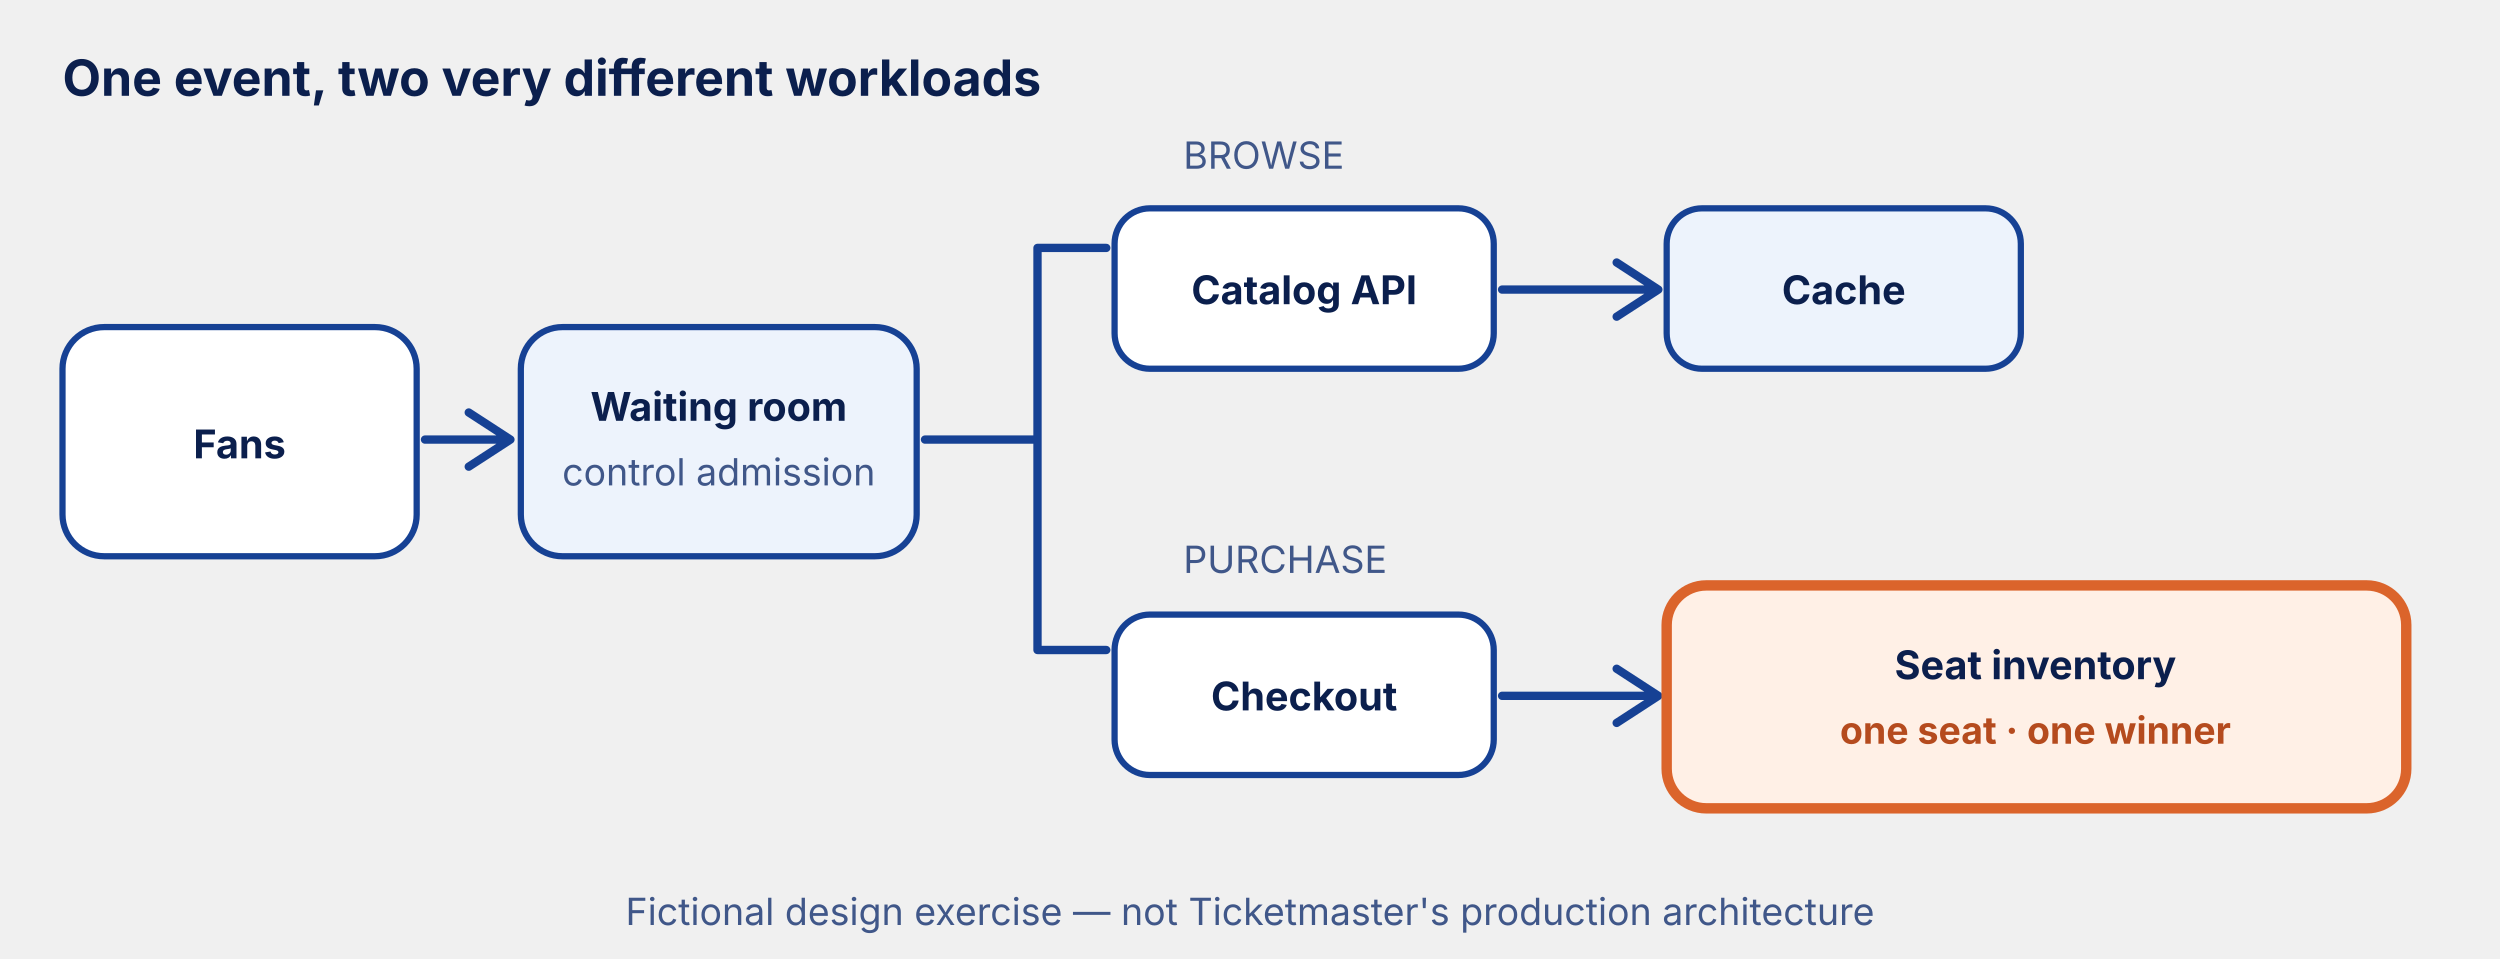
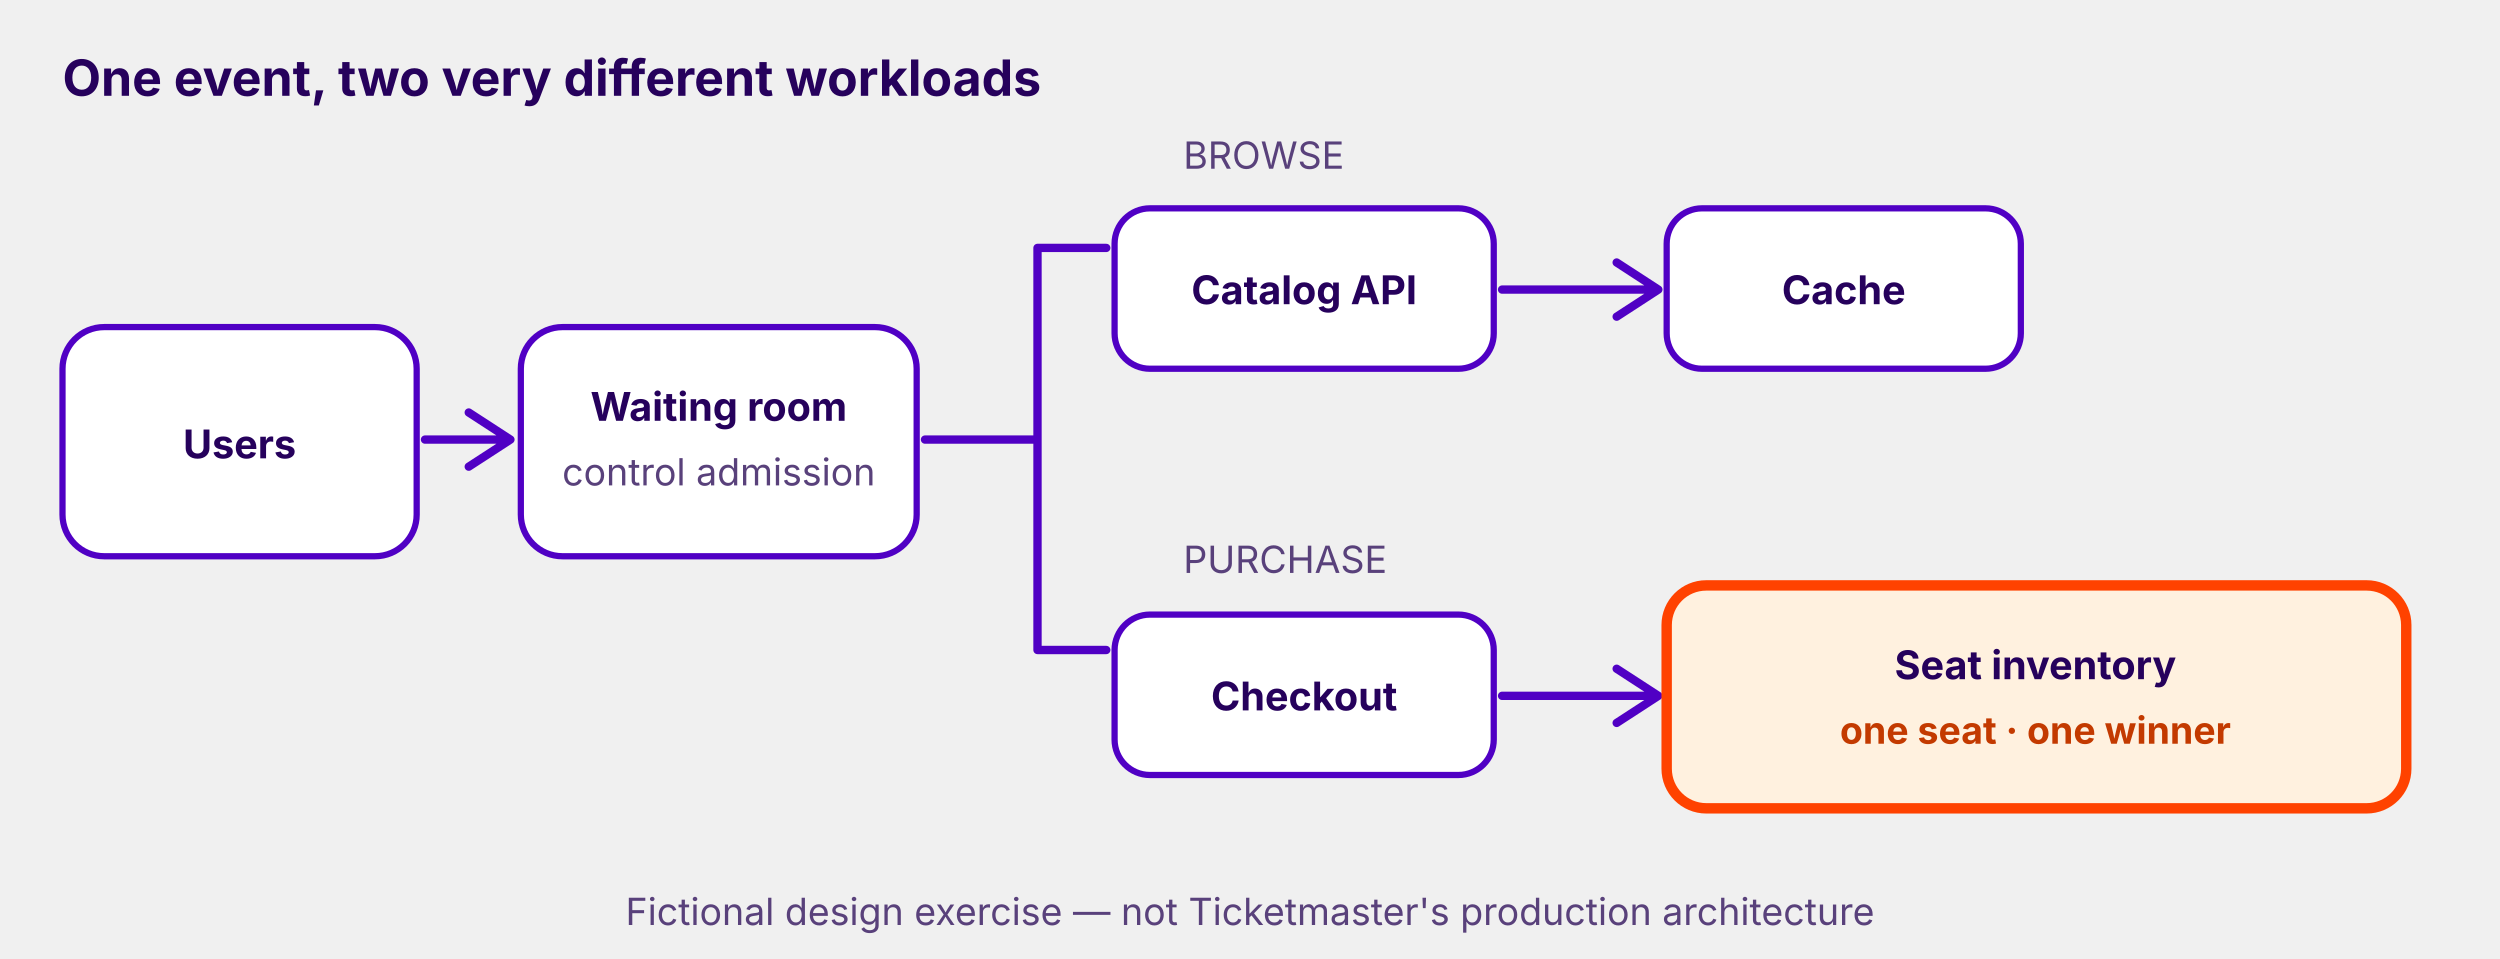
<svg xmlns="http://www.w3.org/2000/svg" viewBox="0 0 1200 460" role="img" aria-labelledby="t d">
-   <style>text{font-family:Inter,Arial,sans-serif;fill:#0b1f4d}.head{font-size:24px;font-weight:700}.label{font-size:19px;font-weight:700}.small{font-size:18px;fill:#405789}.box{fill:#fff;stroke:#164194;stroke-width:3}.accent{fill:#edf3fc;stroke:#164194;stroke-width:3}.hot{fill:#fff0e6;stroke:#db642b;stroke-width:5}.line{fill:none;stroke:#164194;stroke-width:4;stroke-linecap:round;stroke-linejoin:round}.risk{fill:#b54b1e;font-size:18px;font-weight:700}</style>
+   <style>text{font-family:Inter,Arial,sans-serif;fill:#26015c}.head{font-size:24px;font-weight:700}.label{font-size:19px;font-weight:700}.small{font-size:18px;fill:#59417b}.box{fill:#fff;stroke:#5000c4;stroke-width:3}.accent{fill:#fff;stroke:#5000c4;stroke-width:3}.hot{fill:#fff1df;stroke:#ff4200;stroke-width:5}.line{fill:none;stroke:#5000c4;stroke-width:4;stroke-linecap:round;stroke-linejoin:round}.risk{fill:#c33a00;font-size:18px;font-weight:700}</style>
  <text x="30" y="46" class="head">One event, two very different workloads</text>
  <rect x="30" y="157" width="170" height="110" rx="20" class="box" />
-   <text x="115" y="220" class="label" text-anchor="middle">Fans</text>
+   <text x="115" y="220" class="label" text-anchor="middle">Users</text>
  <path d="M204 211h38m-17-13 20 13-20 13" class="line" />
  <rect x="250" y="157" width="190" height="110" rx="20" class="accent" />
  <text x="345" y="202" class="label" text-anchor="middle">Waiting room</text>
  <text x="345" y="233" class="small" text-anchor="middle">control admission</text>
  <path d="M444 211h54m0-92v193m0-193h33m-33 193h33" class="line" />
  <text x="568" y="81" class="small">BROWSE</text>
  <rect x="535" y="100" width="182" height="77" rx="17" class="box" />
  <text x="626" y="146" class="label" text-anchor="middle">Catalog API</text>
  <path d="M721 139h72m-17-13 20 13-20 13" class="line" />
  <rect x="800" y="100" width="170" height="77" rx="17" class="accent" />
  <text x="885" y="146" class="label" text-anchor="middle">Cache</text>
  <text x="568" y="275" class="small">PURCHASE</text>
  <rect x="535" y="295" width="182" height="77" rx="17" class="box" />
  <text x="626" y="341" class="label" text-anchor="middle">Checkout</text>
  <path d="M721 334h72m-17-13 20 13-20 13" class="line" />
  <rect x="800" y="281" width="355" height="107" rx="19" class="hot" />
  <text x="977" y="326" class="label" text-anchor="middle">Seat inventory</text>
  <text x="977" y="357" class="risk" text-anchor="middle">one seat · one winner</text>
  <text x="600" y="444" class="small" text-anchor="middle">Fictional design exercise — not Ticketmaster's production architecture</text>
</svg>
